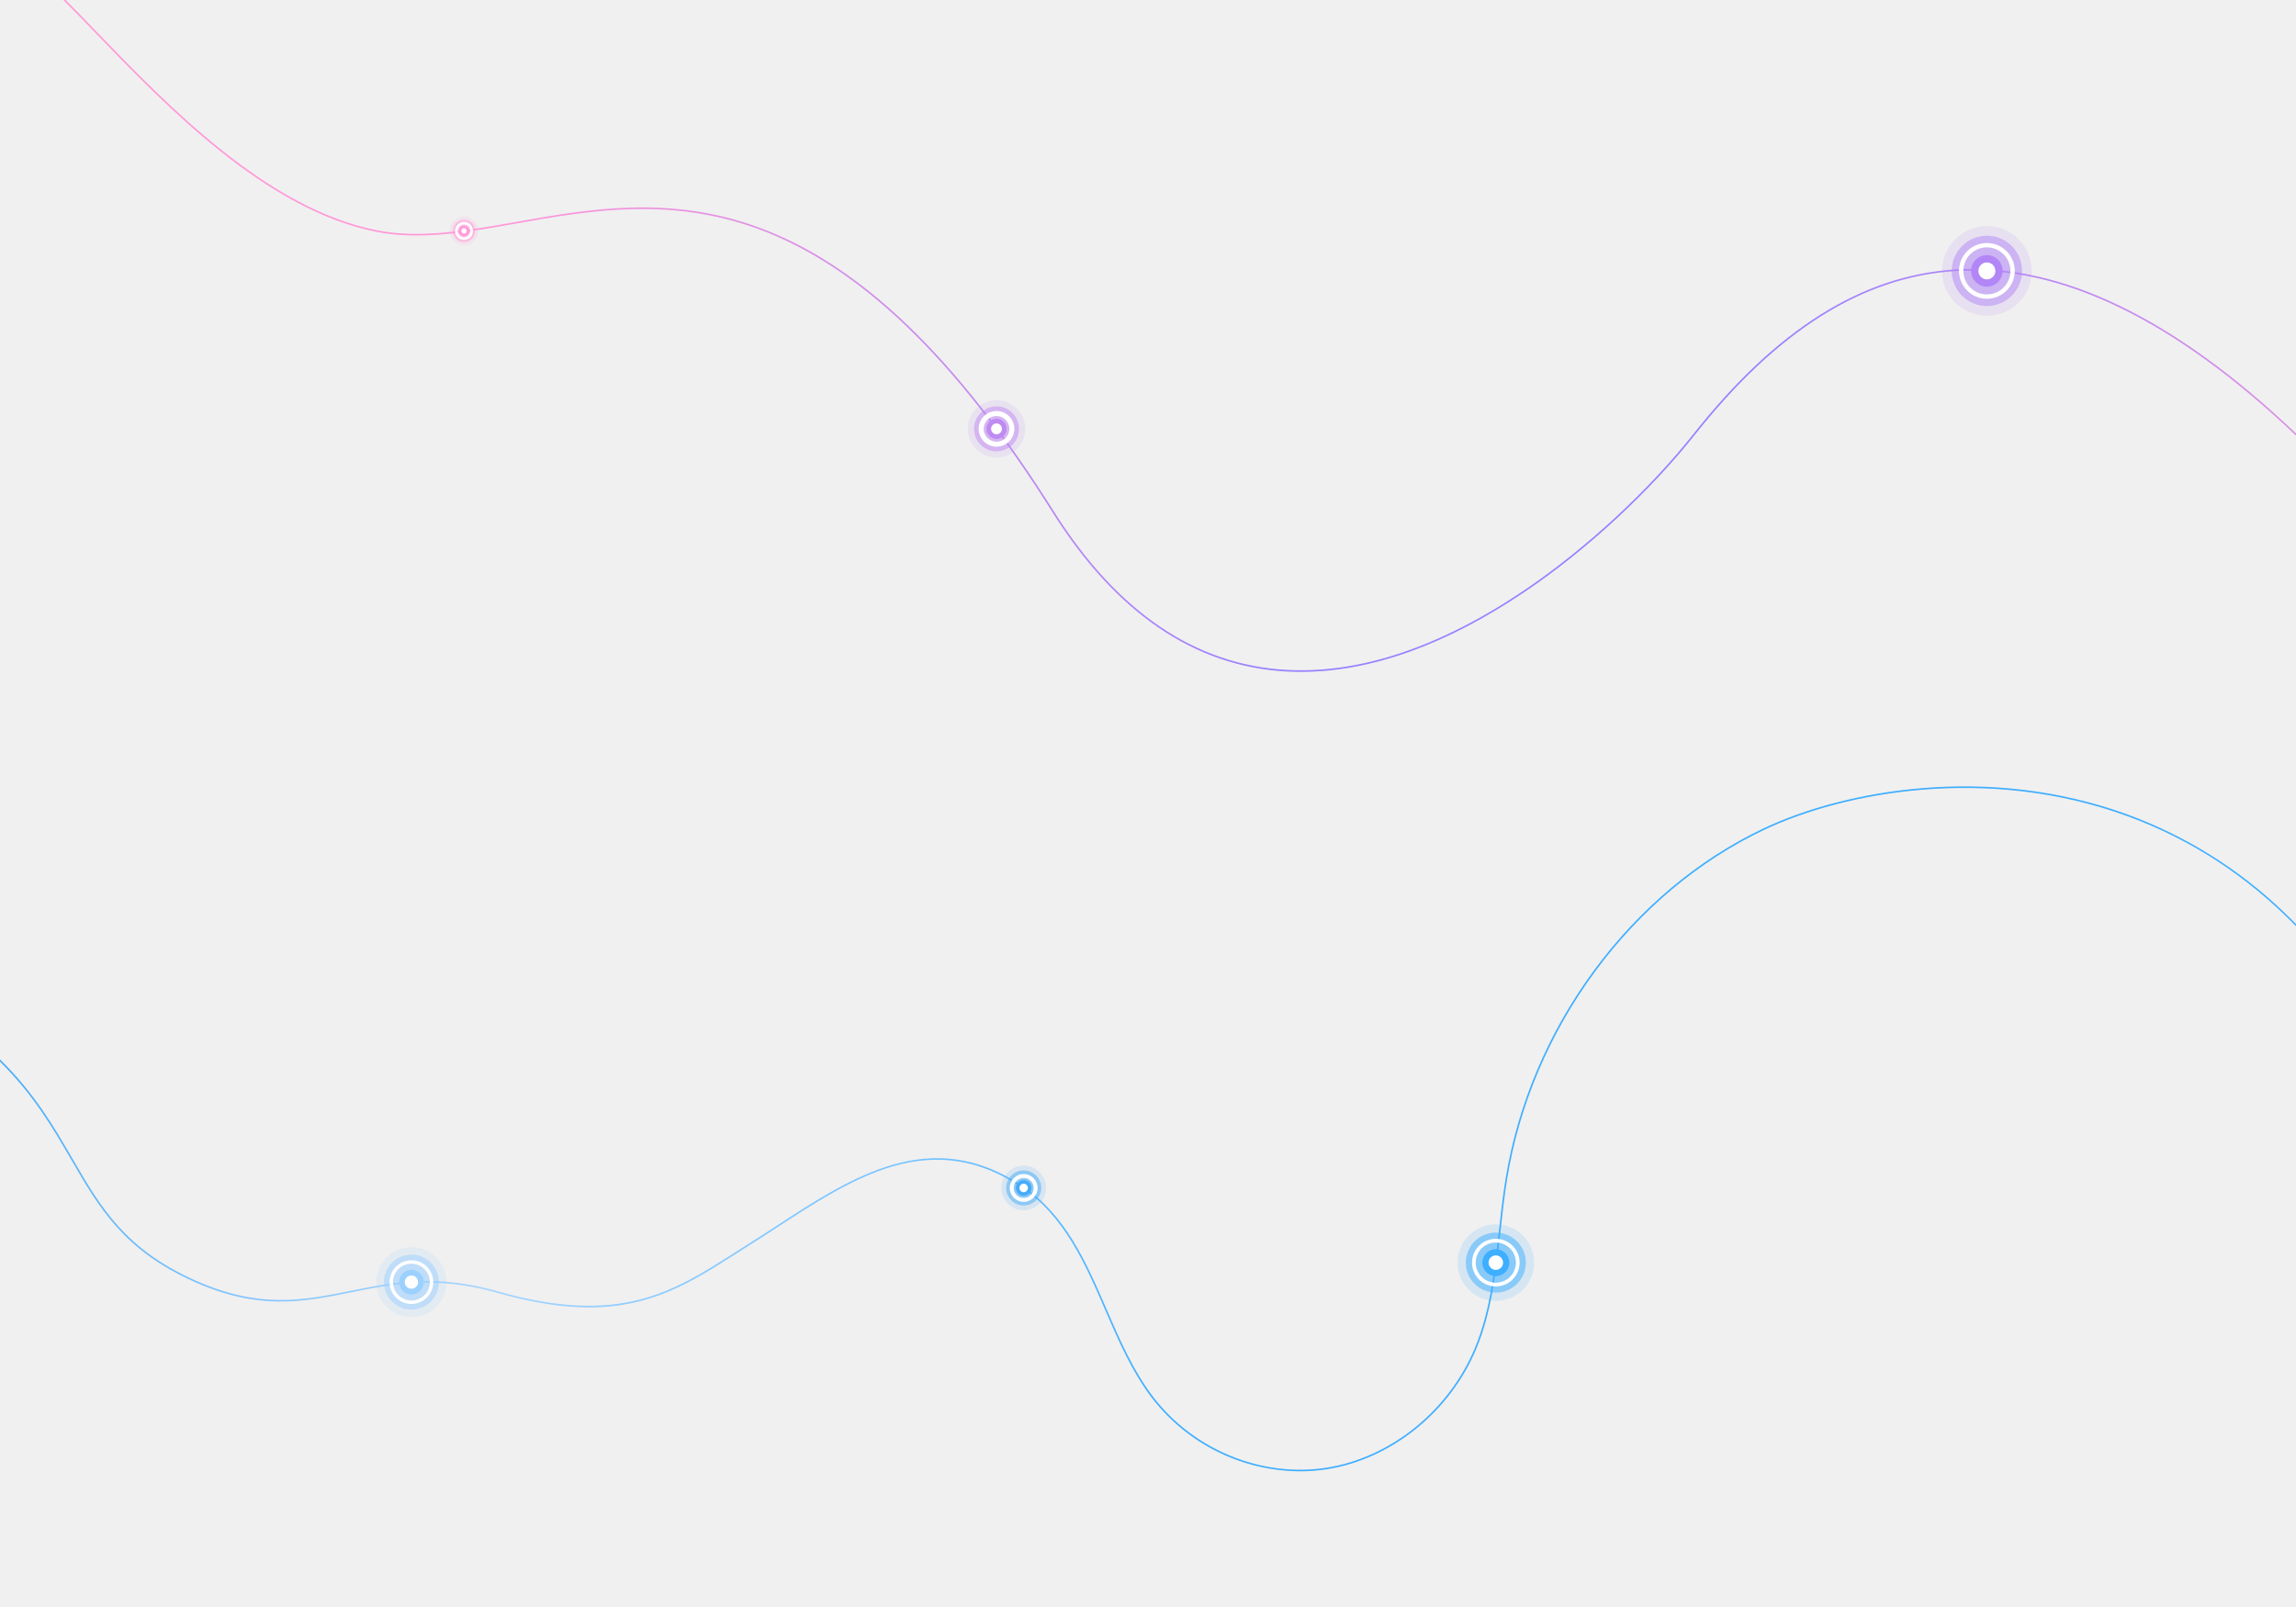
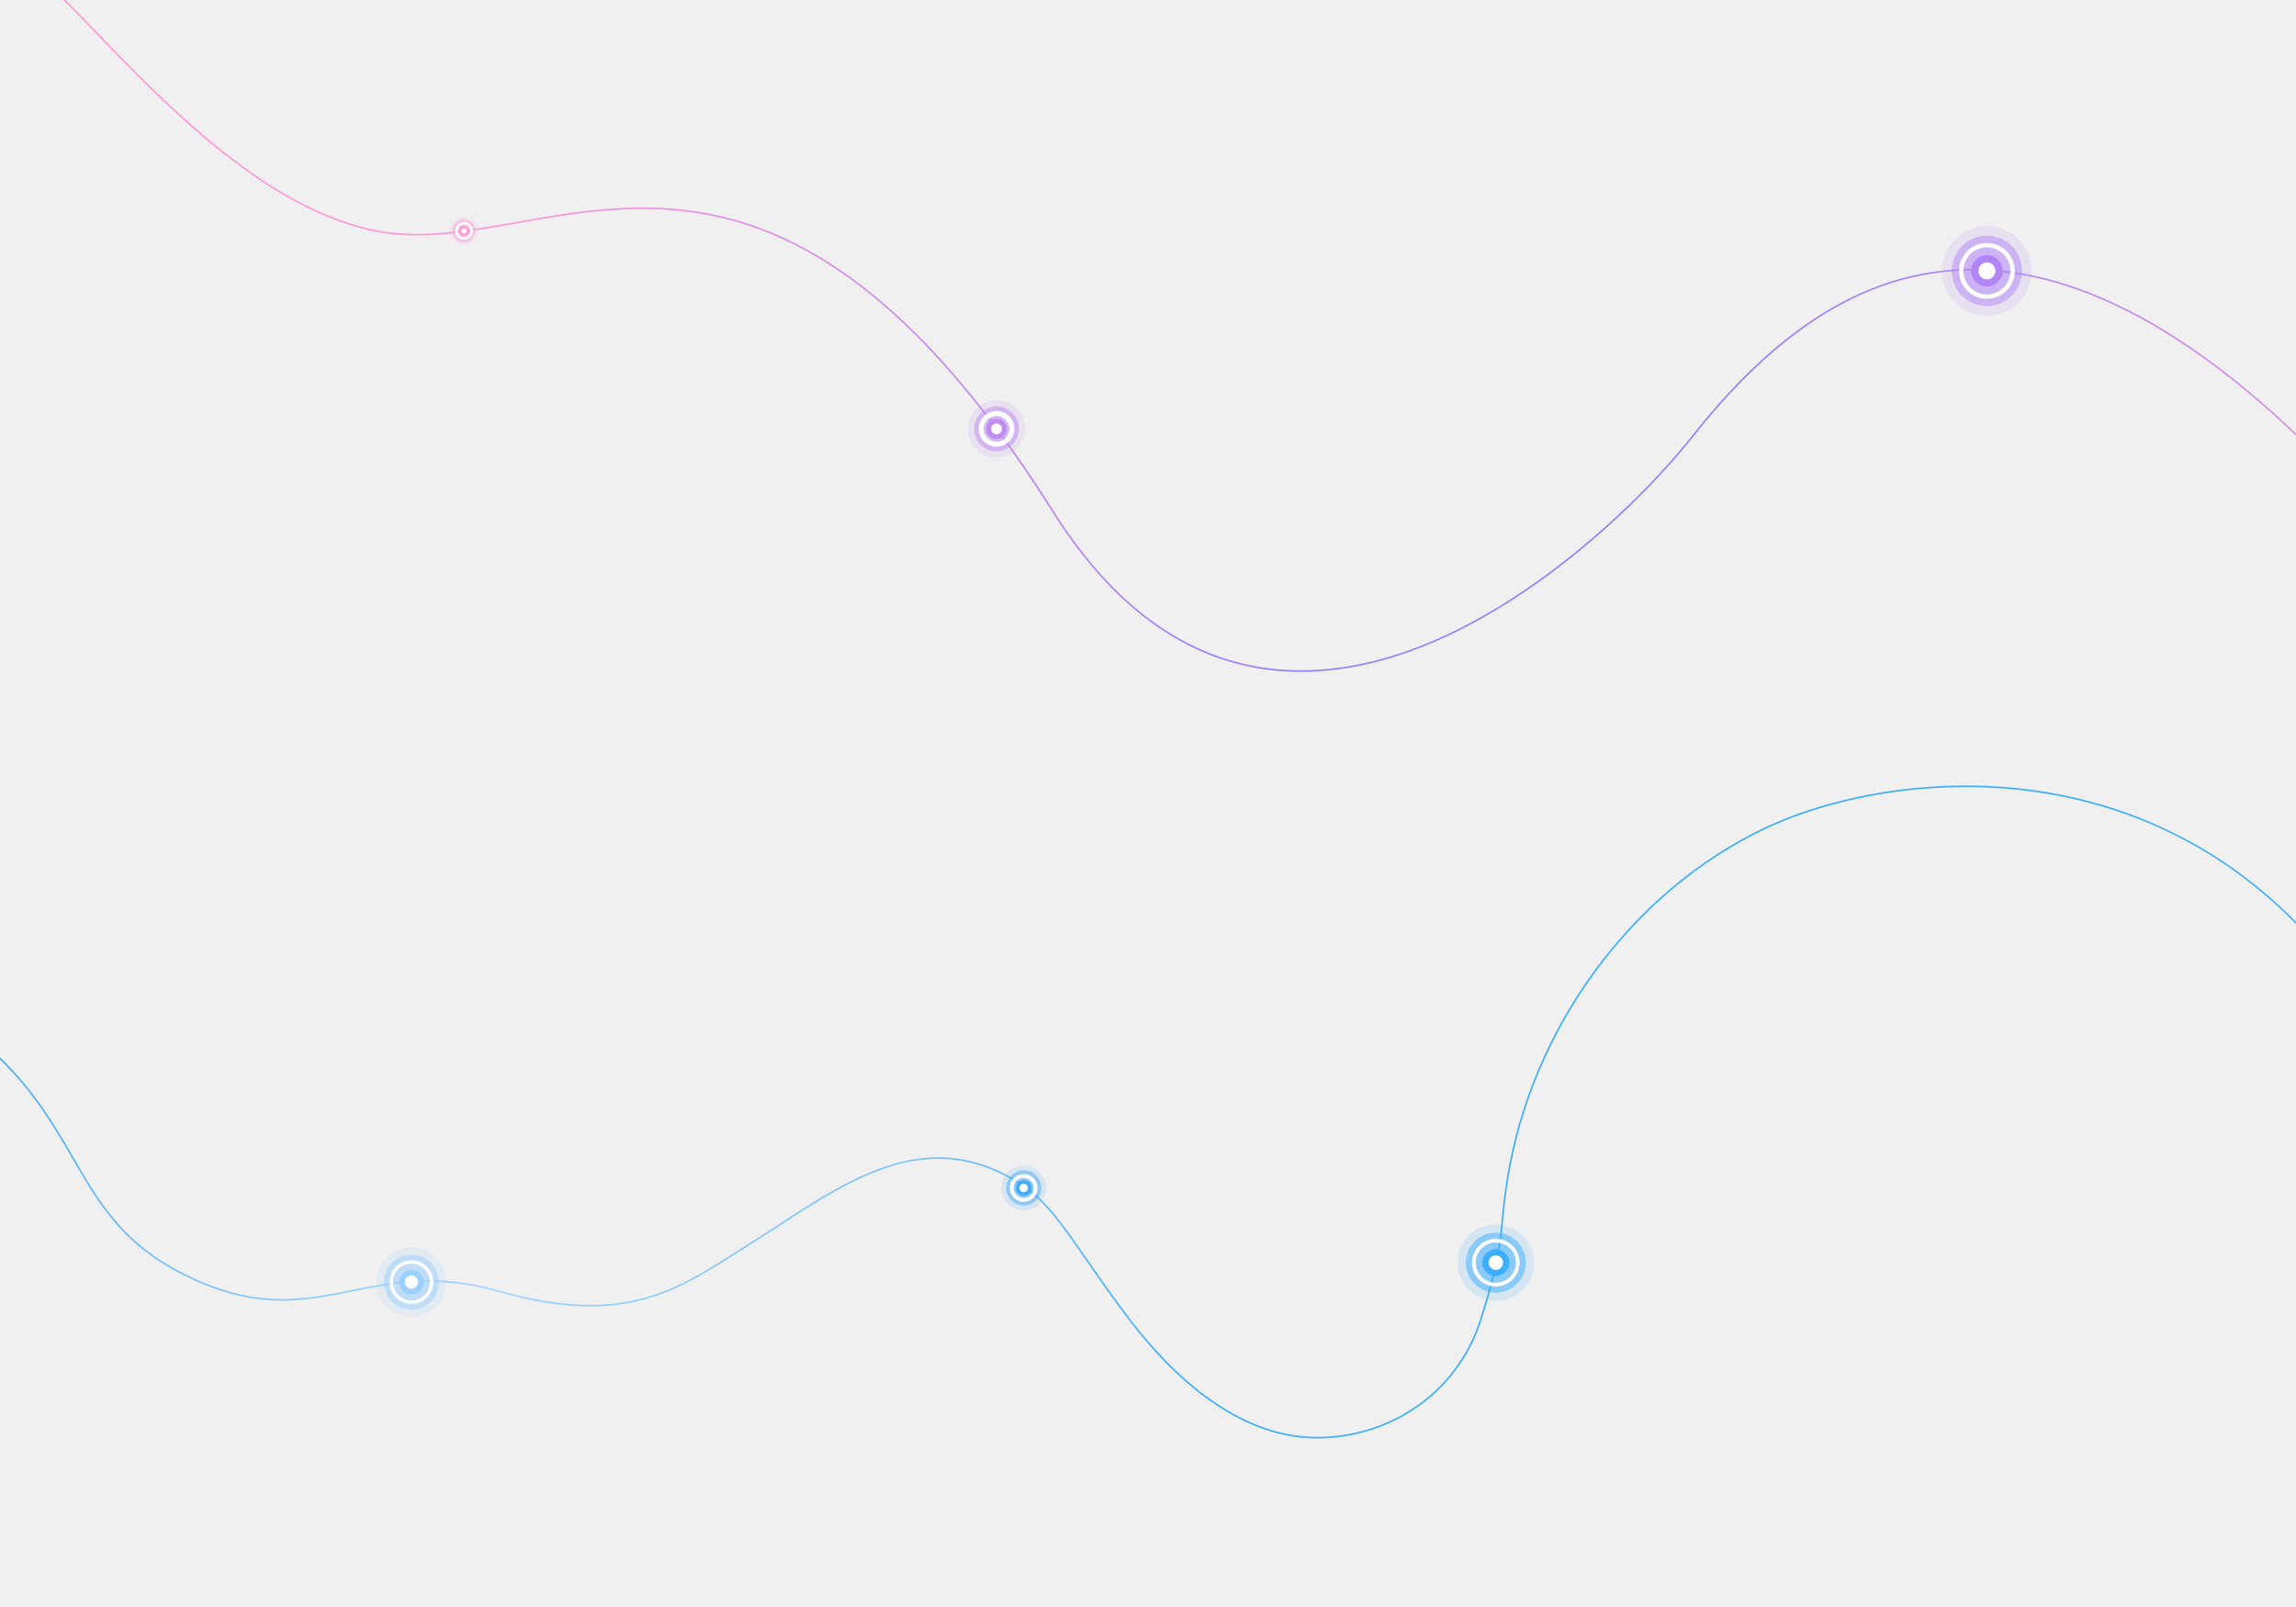
<svg xmlns="http://www.w3.org/2000/svg" id="Layer_1" data-name="Layer 1" viewBox="0 0 1440 1008">
  <defs>
    <style>.cls-1{fill:url(#linear-gradient);}.cls-2{fill:url(#linear-gradient-2);}.cls-3,.cls-4,.cls-5{fill:#ff99d9;}.cls-10,.cls-13,.cls-16,.cls-19,.cls-3,.cls-7{opacity:0.15;}.cls-11,.cls-14,.cls-17,.cls-20,.cls-4,.cls-8{opacity:0.5;}.cls-6{fill:#fff;}.cls-7,.cls-8,.cls-9{fill:#46abf7;}.cls-10,.cls-11,.cls-12{fill:#bf8af1;}.cls-13,.cls-14,.cls-15{fill:#b286f6;}.cls-16,.cls-17,.cls-18{fill:#3eaeff;}.cls-19,.cls-20,.cls-21{fill:#9cd0ff;}</style>
-     <linearGradient id="linear-gradient" x1="26.522" y1="743.906" x2="822.333" y2="268.39" gradientTransform="matrix(1, 0, 0, -1, 0, 980)" gradientUnits="userSpaceOnUse">
+     <linearGradient id="linear-gradient" x1="27.303" y1="744.469" x2="823.115" y2="268.953" gradientTransform="matrix(1, 0, 0, -1, 0, 980)" gradientUnits="userSpaceOnUse">
      <stop offset="0" stop-color="#1093f2" />
      <stop offset="0.573" stop-color="#a7d5ff" />
      <stop offset="1" stop-color="#3eaeff" />
    </linearGradient>
    <linearGradient id="linear-gradient-2" x1="307.357" y1="810.22" x2="1595.483" y2="585.976" gradientTransform="matrix(1, 0, 0, -1, 0, 980)" gradientUnits="userSpaceOnUse">
      <stop offset="0" stop-color="#ff98d8" />
      <stop offset="0.406" stop-color="#9880ff" />
      <stop offset="0.604" stop-color="#9880ff" />
      <stop offset="1" stop-color="#ff98d8" />
    </linearGradient>
  </defs>
-   <path class="cls-1" d="M1431.855,571.609a281.694,281.694,0,0,0-97.48-60.699c-87.58-31.948-177.752-15.269-228.358,8.721-40.975,19.426-77.777,50.272-106.431,89.206-28.638,38.913-47.764,84.039-55.31,130.499-1.79,10.902-3.019,22.13-4.206,32.987-2.703,24.705-5.498,50.252-15.103,73.352-16.414,39.331-52.983,68.758-93.164,74.968-40.25,6.22-82.686-10.99-108.119-43.842-12.765-16.526-21.37-36.42-29.692-55.658-12.619-29.172-25.667-59.337-53.436-77.693C583.793,705.885,534.545,737.97,486.919,769c-5.823,3.793-11.844,7.716-17.771,11.438q-4.332,2.719-8.554,5.424C421.938,810.499,388.552,831.774,312.29,810.013c-38.933-11.11-66.232-5.608-92.633-.29-29.215,5.888-56.812,11.449-97.163-6.543-44.121-19.671-59.362-45.937-77.009-76.351C33.779,706.654,21.708,685.865,0,664.506V665.911c21.177,21.029,33.076,41.524,44.621,61.42C62.355,757.895,77.671,784.29,122.087,804.094c40.643,18.121,68.392,12.53,97.767,6.609,26.284-5.296,53.461-10.772,92.161.271,22.417,6.397,41.142,9.098,57.398,9.097,39.36-.002,64.216-15.838,91.718-33.365q4.228-2.695,8.548-5.42c5.934-3.727,11.958-7.652,17.785-11.448,23.67-15.421,48.147-31.368,73.27-38.489,28.134-7.977,54.065-3.744,79.27,12.936,27.521,18.192,40.509,48.219,53.07,77.256,8.347,19.296,16.978,39.248,29.819,55.874a118.276,118.276,0,0,0,92.447,45.486,108.854,108.854,0,0,0,16.615-1.269c40.518-6.262,77.39-35.926,93.936-75.571,9.659-23.233,12.462-48.852,15.173-73.627,1.187-10.845,2.413-22.059,4.198-32.936,7.521-46.305,26.585-91.281,55.129-130.067,28.555-38.801,65.228-69.54,106.053-88.895,50.434-23.908,140.301-40.529,227.588-8.686Q1394.035,533.738,1440,580.94v-1.289C1437.317,576.914,1434.61,574.217,1431.855,571.609Z" />
+   <path class="cls-1" d="M1432.637,571.047a281.701,281.701,0,0,0-97.481-60.7c-87.58-31.948-177.752-15.268-228.357,8.722-40.975,19.426-77.777,50.272-106.43,89.206-28.639,38.913-47.764,84.039-55.31,130.499-1.887,11.488-2.651,19.634-3.326,26.821-1.44,15.334-2.578,27.446-13.428,61.691a103.945,103.945,0,0,1-43.246,56.811,109.125,109.125,0,0,1-65.366,16.979c-25.803-1.619-65.748-15.415-109.516-71.944-11.123-14.401-20.034-27.312-27.896-38.702-15.086-21.854-25.985-37.645-40.943-47.543-56.761-37.563-106.01-5.479-153.638,25.551-5.823,3.794-11.844,7.716-17.77,11.438q-4.332,2.719-8.554,5.424c-38.656,24.637-72.042,45.913-148.305,24.15-38.934-11.112-66.232-5.609-92.634-.29-29.216,5.888-56.813,11.448-97.162-6.543-44.121-19.671-59.362-45.938-77.009-76.351C34.42,705.849,22.206,684.803,0,663.172v1.405c21.667,21.299,33.717,42.052,45.402,62.191,17.734,30.563,33.05,56.959,77.467,76.763,40.642,18.12,68.389,12.53,97.767,6.609,26.284-5.297,53.463-10.772,92.162.271,22.417,6.397,41.142,9.098,57.398,9.097,39.36-.002,64.216-15.838,91.718-33.365q4.228-2.694,8.548-5.419c5.933-3.728,11.958-7.652,17.784-11.448,23.671-15.422,48.147-31.369,73.27-38.49,28.136-7.978,54.065-3.744,79.27,12.936,14.796,9.792,25.65,25.516,40.671,47.277,7.869,11.4,16.788,24.322,27.929,38.745,43.997,56.825,84.235,70.699,110.244,72.331q3.354.211,6.713.21a110.227,110.227,0,0,0,59.256-17.347,104.928,104.928,0,0,0,43.659-57.349c10.883-34.348,12.024-46.507,13.47-61.901.674-7.171,1.437-15.298,3.317-26.753,7.521-46.305,26.584-91.281,55.128-130.067,28.556-38.801,65.228-69.54,106.053-88.895,50.433-23.907,140.299-40.527,227.587-8.687Q1394.305,532.988,1440,579.576v-1.291C1437.571,575.826,1435.124,573.401,1432.637,571.047Z" />
  <path class="cls-2" d="M59.618,20.385c45.338,47.006,107.432,111.383,176.538,125.048,27.444,5.43,57.048.182,88.392-5.372,44.529-7.891,94.999-16.833,150.531,3.382,63.83,23.234,124.343,81.401,184.999,177.823,39.745,63.184,89.122,96.805,146.759,99.929q4.504.244,9.059.244c43.898,0,91.275-16.995,140.981-50.599,38.254-25.862,77.886-62.508,106.016-98.03,51.954-65.606,105.537-99.236,163.812-102.812,65.532-4.028,137.246,30.712,213.297,103.253v-1.379c-76.005-72.293-147.732-106.901-213.358-102.872-58.574,3.594-112.394,37.347-164.533,103.188-28.07,35.446-67.619,72.015-105.792,97.822-52.96,35.804-103.239,52.689-149.426,50.185-57.294-3.105-106.405-36.569-145.968-99.463-60.778-96.618-121.457-154.917-185.503-178.231-55.784-20.306-106.396-11.339-151.047-3.427-31.249,5.538-60.764,10.768-88.023,5.376C167.551,130.848,105.584,66.601,60.337,19.69,53.509,12.611,47.097,5.964,41.141,0H39.728C45.872,6.135,52.519,13.025,59.618,20.385Z" />
  <circle class="cls-3" cx="291.026" cy="144.838" r="8.974" />
  <circle class="cls-4" cx="291.028" cy="144.837" r="7.034" transform="translate(-17.17518 248.2096) rotate(-45)" />
  <circle class="cls-5" cx="291.026" cy="144.838" r="3.153" />
  <path class="cls-6" d="M291.026,150.417a5.579,5.579,0,1,1,5.579-5.579A5.585,5.585,0,0,1,291.026,150.417Zm0-9.597a4.018,4.018,0,1,0,4.018,4.018A4.022,4.022,0,0,0,291.026,140.821Zm-.002,5.716a1.698,1.698,0,1,0-1.698-1.698A1.698,1.698,0,0,0,291.024,146.536Z" />
  <circle class="cls-7" cx="642.031" cy="745.145" r="14.031" />
  <circle class="cls-8" cx="642.034" cy="745.143" r="10.997" transform="translate(-338.8482 672.2341) rotate(-45)" />
  <circle class="cls-9" cx="642.031" cy="745.144" r="4.93" />
  <path class="cls-6" d="M642.032,753.868a8.722,8.722,0,1,1,8.722-8.723A8.732,8.732,0,0,1,642.032,753.868Zm0-15.005a6.282,6.282,0,1,0,6.282,6.282A6.289,6.289,0,0,0,642.032,738.863Zm-.003,8.937a2.655,2.655,0,1,0-2.655-2.655A2.655,2.655,0,0,0,642.028,747.8Z" />
  <circle class="cls-10" cx="624.995" cy="268.994" r="17.995" />
  <circle class="cls-11" cx="624.999" cy="268.992" r="14.104" transform="translate(-7.14816 520.7267) rotate(-45)" />
  <circle class="cls-12" cx="624.994" cy="268.993" r="6.322" />
  <path class="cls-6" d="M624.995,280.181a11.186,11.186,0,1,1,11.186-11.187A11.199,11.199,0,0,1,624.995,280.181Zm0-19.243a8.057,8.057,0,1,0,8.057,8.056A8.065,8.065,0,0,0,624.995,260.938Zm-.004,11.461a3.404,3.404,0,1,0-3.404-3.404A3.404,3.404,0,0,0,624.991,272.399Z" />
  <circle class="cls-13" cx="1246.133" cy="169.934" r="28.133" />
  <circle class="cls-14" cx="1246.133" cy="169.913" r="22.05" transform="translate(612.2784 1256.166) rotate(-67.49997)" />
  <circle class="cls-15" cx="1246.133" cy="169.921" r="9.885" />
  <path class="cls-6" d="M1246.133,187.407a17.488,17.488,0,1,1,17.488-17.488A17.508,17.508,0,0,1,1246.133,187.407Zm0-32.252a14.763,14.763,0,1,0,14.763,14.763A14.78,14.78,0,0,0,1246.133,155.155Zm5.322,14.771a5.322,5.322,0,1,1-5.322-5.322A5.322,5.322,0,0,1,1251.455,169.925Z" />
  <circle class="cls-16" cx="938.142" cy="791.999" r="24.025" />
  <circle class="cls-17" cx="938.142" cy="791.982" r="18.83" transform="translate(-152.5657 1355.633) rotate(-67.49997)" />
  <circle class="cls-18" cx="938.142" cy="791.989" r="8.441" />
  <path class="cls-6" d="M938.142,806.921A14.934,14.934,0,1,1,953.077,791.986,14.952,14.952,0,0,1,938.142,806.921Zm0-27.542a12.608,12.608,0,1,0,12.608,12.608A12.622,12.622,0,0,0,938.142,779.379Zm4.545,12.614a4.545,4.545,0,1,1-4.545-4.545A4.545,4.545,0,0,1,942.687,791.992Z" />
  <circle class="cls-19" cx="258.033" cy="804.228" r="22.033" />
  <circle class="cls-20" cx="258.033" cy="804.212" r="17.269" transform="translate(-583.7069 734.844) rotate(-67.49997)" />
  <circle class="cls-21" cx="258.033" cy="804.218" r="7.741" />
  <path class="cls-6" d="M258.033,817.912a13.696,13.696,0,1,1,13.696-13.696A13.712,13.712,0,0,1,258.033,817.912Zm0-25.259a11.562,11.562,0,1,0,11.562,11.562A11.575,11.575,0,0,0,258.033,792.654Zm4.168,11.568a4.168,4.168,0,1,1-4.168-4.168A4.168,4.168,0,0,1,262.201,804.221Z" />
</svg>
